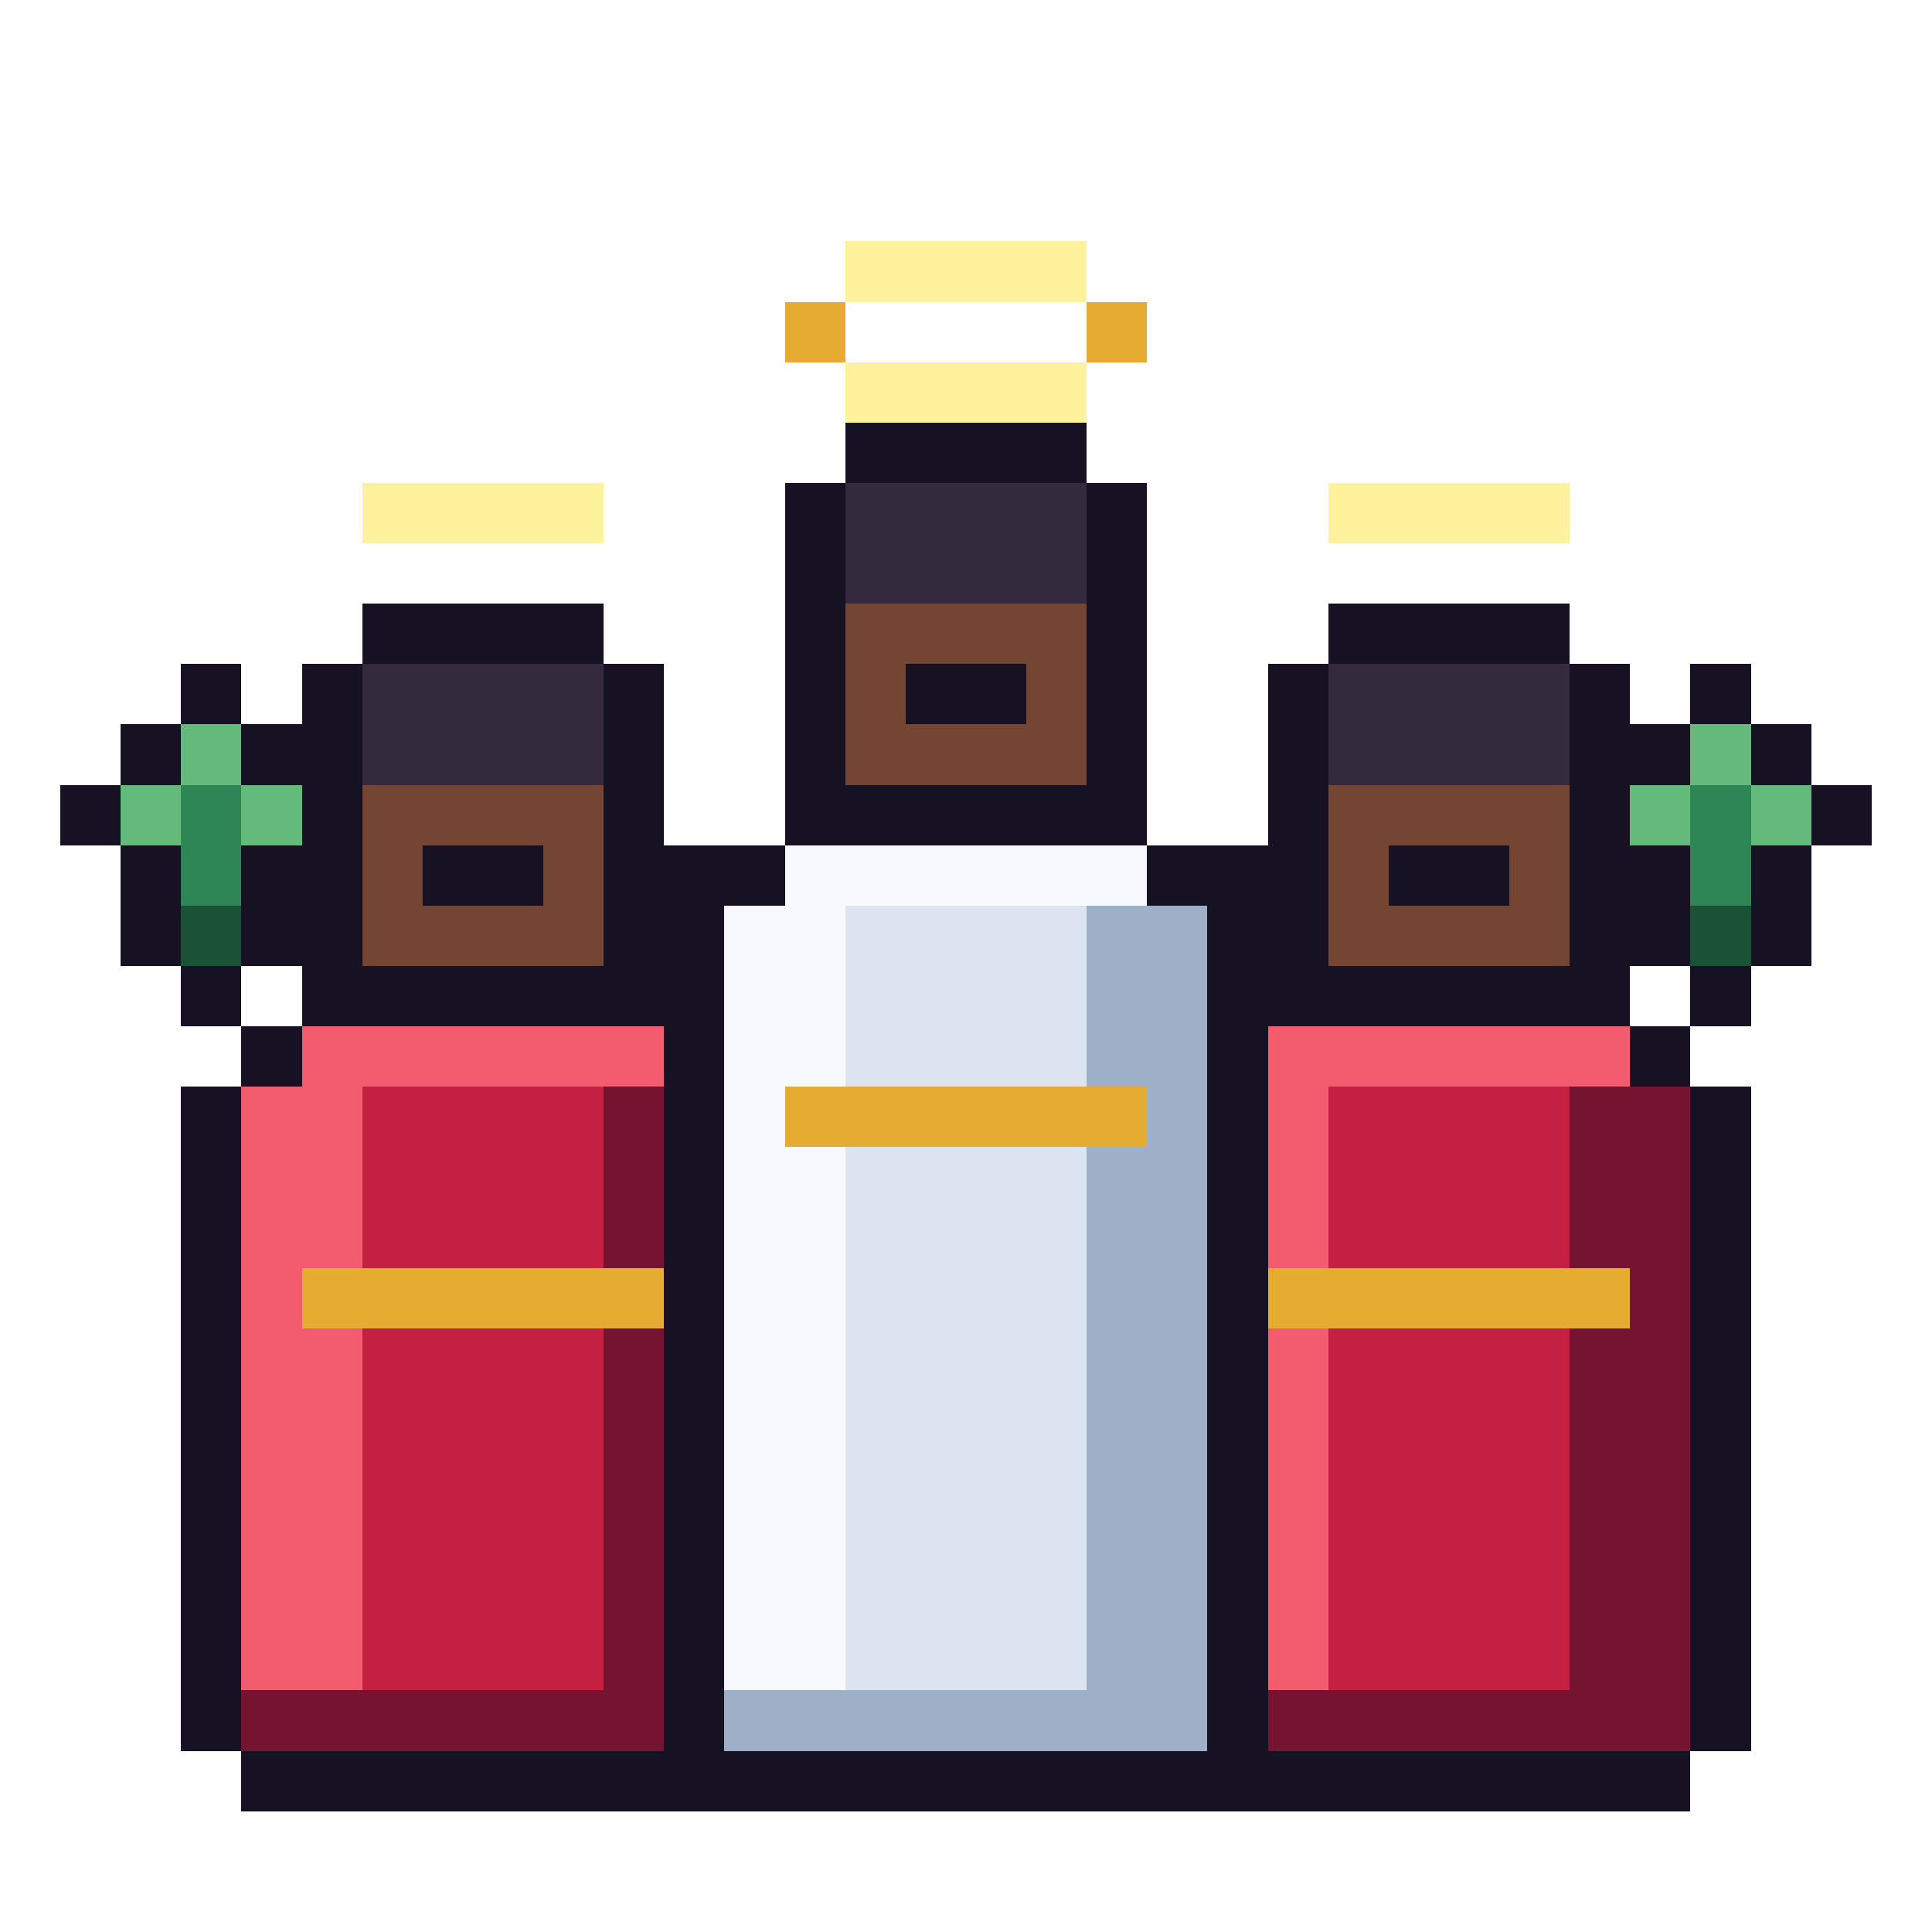
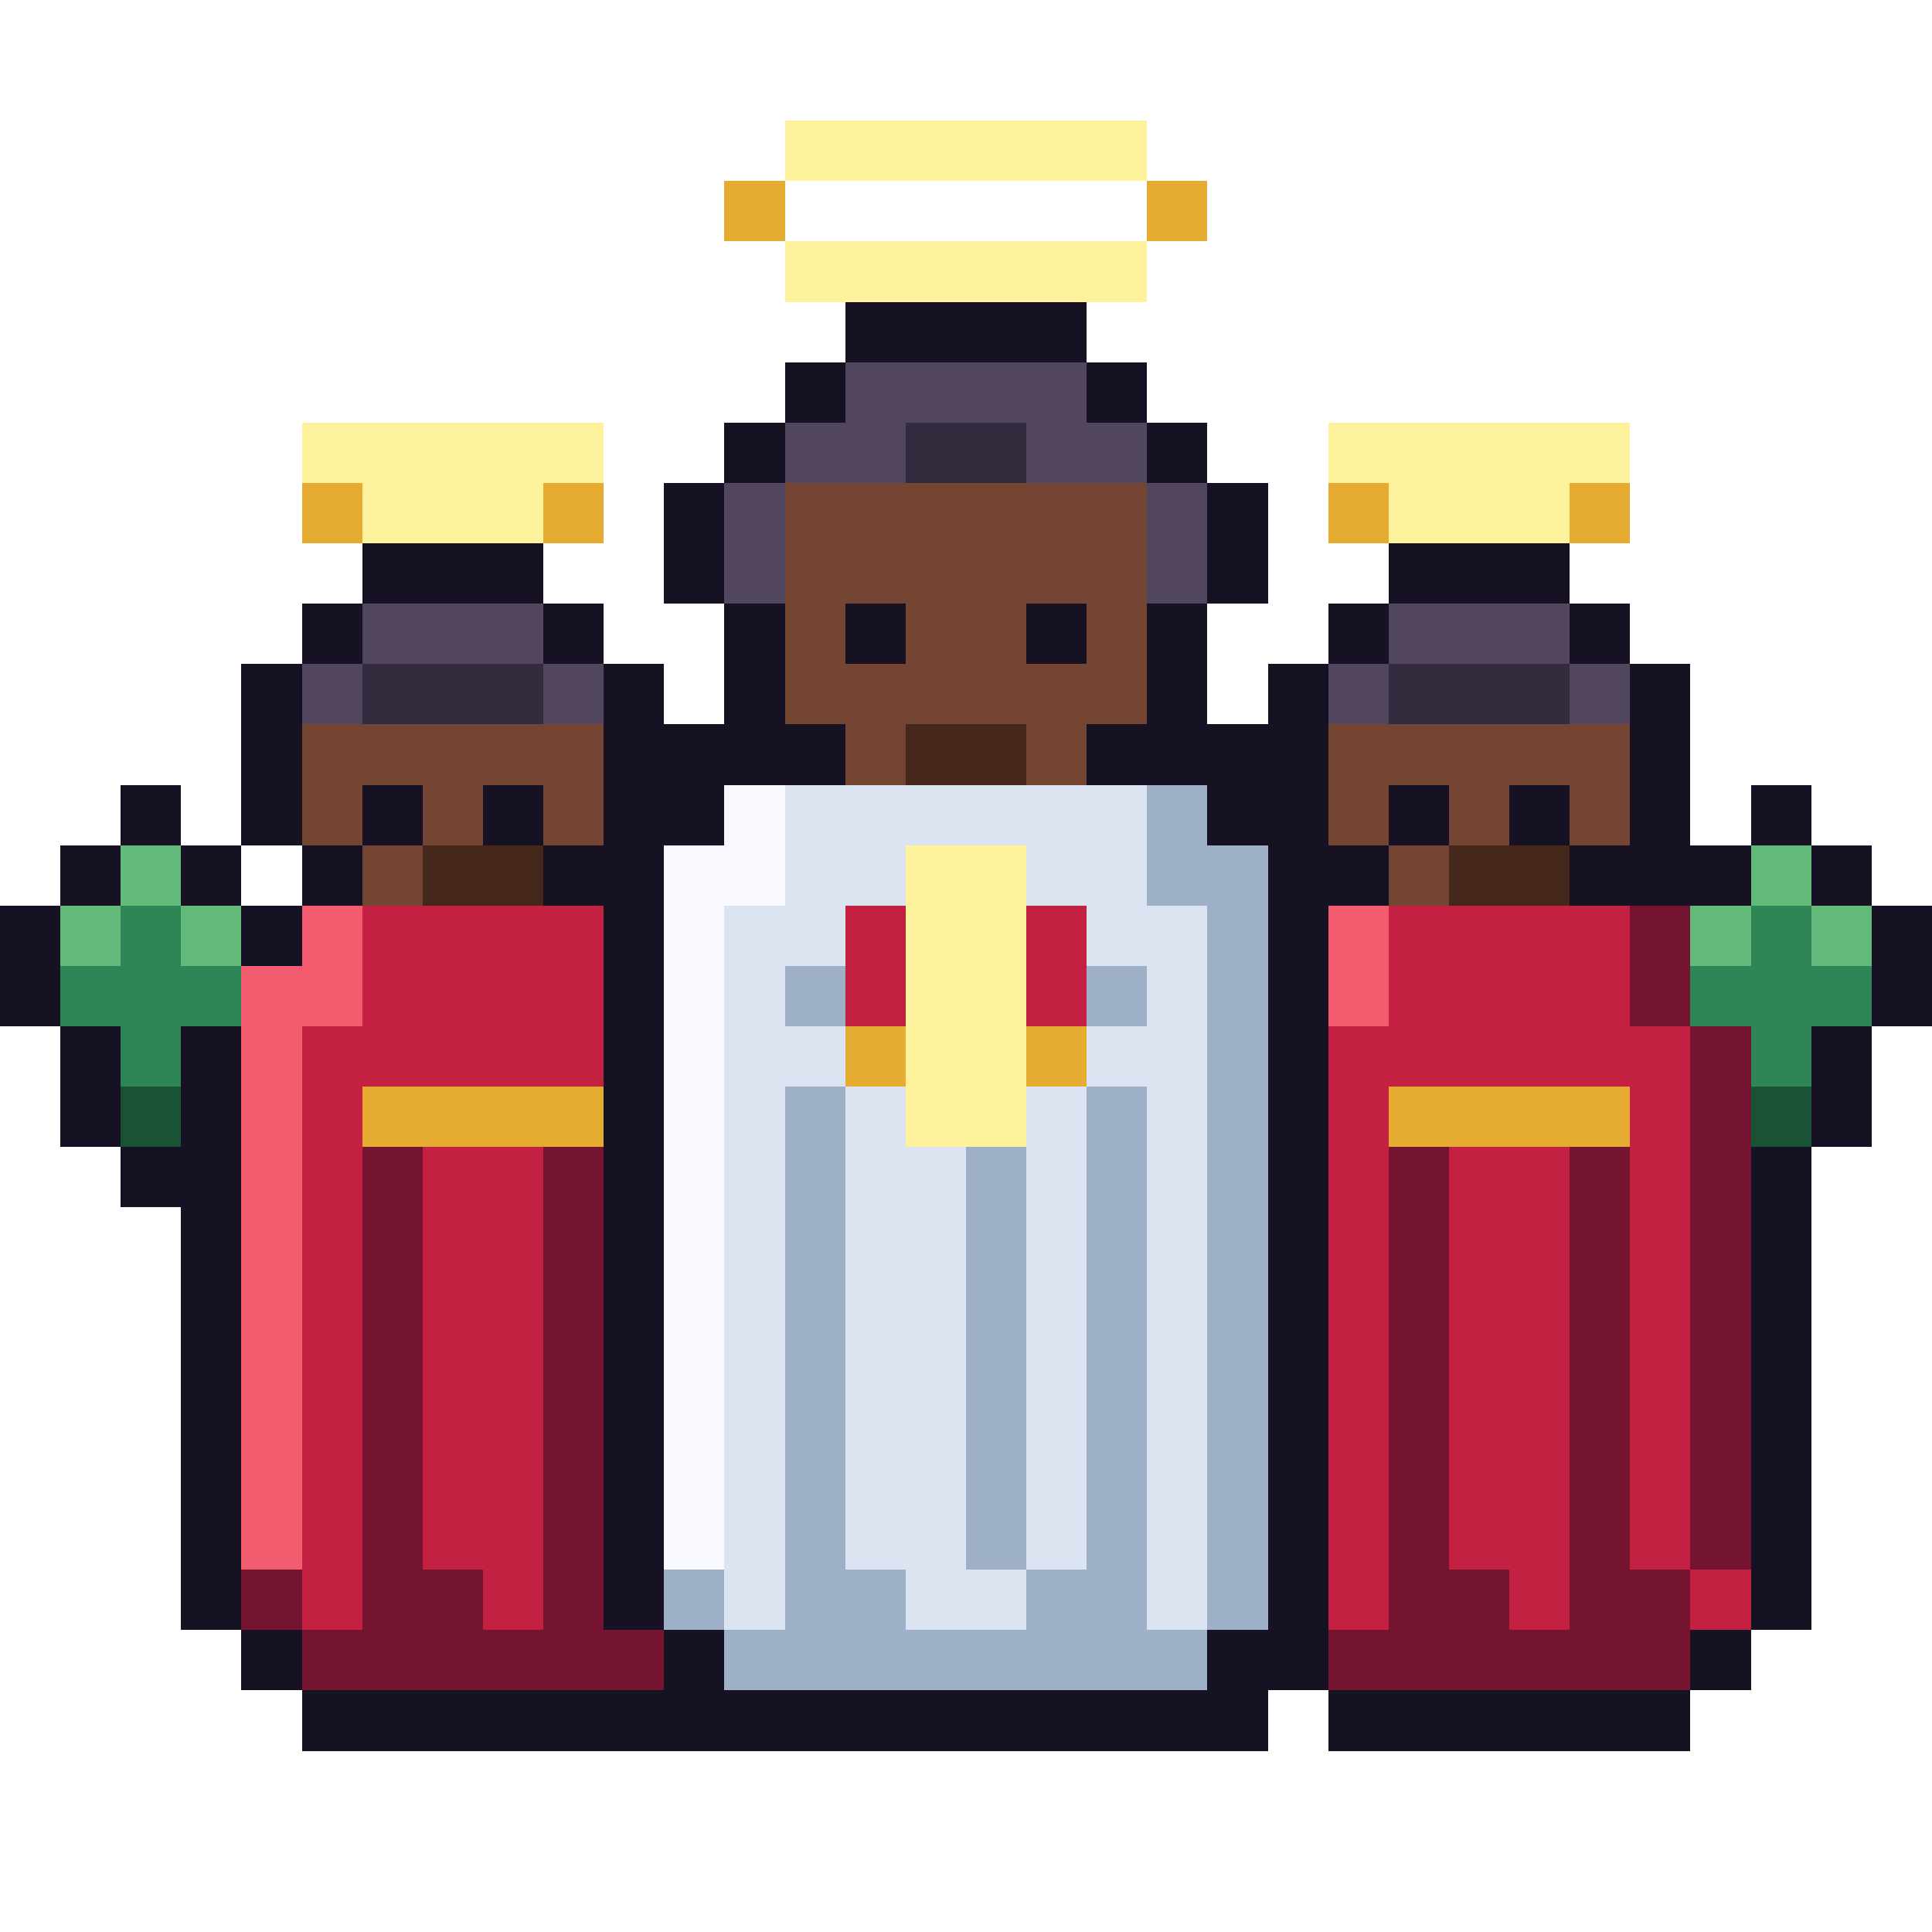
<svg xmlns="http://www.w3.org/2000/svg" viewBox="0 0 32 32" width="256" height="256" shape-rendering="crispEdges">
-   <rect x="14" y="4" width="4" height="1" fill="#fff29c" />
-   <rect x="13" y="5" width="1" height="1" fill="#e6ac32" />
-   <rect x="18" y="5" width="1" height="1" fill="#e6ac32" />
-   <rect x="14" y="6" width="4" height="1" fill="#fff29c" />
-   <rect x="14" y="7" width="4" height="1" fill="#161224" />
-   <rect x="6" y="8" width="4" height="1" fill="#fff29c" />
-   <rect x="13" y="8" width="1" height="1" fill="#161224" />
-   <rect x="14" y="8" width="4" height="1" fill="#332a3d" />
-   <rect x="18" y="8" width="1" height="1" fill="#161224" />
-   <rect x="22" y="8" width="4" height="1" fill="#fff29c" />
-   <rect x="13" y="9" width="1" height="1" fill="#161224" />
-   <rect x="14" y="9" width="4" height="1" fill="#332a3d" />
-   <rect x="18" y="9" width="1" height="1" fill="#161224" />
-   <rect x="6" y="10" width="4" height="1" fill="#161224" />
-   <rect x="13" y="10" width="1" height="1" fill="#161224" />
-   <rect x="14" y="10" width="4" height="1" fill="#734532" />
-   <rect x="18" y="10" width="1" height="1" fill="#161224" />
-   <rect x="22" y="10" width="4" height="1" fill="#161224" />
-   <rect x="3" y="11" width="1" height="1" fill="#161224" />
-   <rect x="5" y="11" width="1" height="1" fill="#161224" />
-   <rect x="6" y="11" width="4" height="1" fill="#332a3d" />
+   <rect x="13" y="2" width="6" height="1" fill="#fff29c" />
+   <rect x="12" y="3" width="1" height="1" fill="#e6ac32" />
+   <rect x="19" y="3" width="1" height="1" fill="#e6ac32" />
+   <rect x="13" y="4" width="6" height="1" fill="#fff29c" />
+   <rect x="14" y="5" width="4" height="1" fill="#161224" />
+   <rect x="13" y="6" width="1" height="1" fill="#161224" />
+   <rect x="14" y="6" width="4" height="1" fill="#52465e" />
+   <rect x="18" y="6" width="1" height="1" fill="#161224" />
+   <rect x="5" y="7" width="5" height="1" fill="#fff29c" />
+   <rect x="12" y="7" width="1" height="1" fill="#161224" />
+   <rect x="13" y="7" width="2" height="1" fill="#52465e" />
+   <rect x="15" y="7" width="2" height="1" fill="#332a3d" />
+   <rect x="17" y="7" width="2" height="1" fill="#52465e" />
+   <rect x="19" y="7" width="1" height="1" fill="#161224" />
+   <rect x="22" y="7" width="5" height="1" fill="#fff29c" />
+   <rect x="5" y="8" width="1" height="1" fill="#e6ac32" />
+   <rect x="6" y="8" width="3" height="1" fill="#fff29c" />
+   <rect x="9" y="8" width="1" height="1" fill="#e6ac32" />
+   <rect x="11" y="8" width="1" height="1" fill="#161224" />
+   <rect x="12" y="8" width="1" height="1" fill="#52465e" />
+   <rect x="13" y="8" width="6" height="1" fill="#734532" />
+   <rect x="19" y="8" width="1" height="1" fill="#52465e" />
+   <rect x="20" y="8" width="1" height="1" fill="#161224" />
+   <rect x="22" y="8" width="1" height="1" fill="#e6ac32" />
+   <rect x="23" y="8" width="3" height="1" fill="#fff29c" />
+   <rect x="26" y="8" width="1" height="1" fill="#e6ac32" />
+   <rect x="6" y="9" width="3" height="1" fill="#161224" />
+   <rect x="11" y="9" width="1" height="1" fill="#161224" />
+   <rect x="12" y="9" width="1" height="1" fill="#52465e" />
+   <rect x="13" y="9" width="6" height="1" fill="#734532" />
+   <rect x="19" y="9" width="1" height="1" fill="#52465e" />
+   <rect x="20" y="9" width="1" height="1" fill="#161224" />
+   <rect x="23" y="9" width="3" height="1" fill="#161224" />
+   <rect x="5" y="10" width="1" height="1" fill="#161224" />
+   <rect x="6" y="10" width="3" height="1" fill="#52465e" />
+   <rect x="9" y="10" width="1" height="1" fill="#161224" />
+   <rect x="12" y="10" width="1" height="1" fill="#161224" />
+   <rect x="13" y="10" width="1" height="1" fill="#734532" />
+   <rect x="14" y="10" width="1" height="1" fill="#161224" />
+   <rect x="15" y="10" width="2" height="1" fill="#734532" />
+   <rect x="17" y="10" width="1" height="1" fill="#161224" />
+   <rect x="18" y="10" width="1" height="1" fill="#734532" />
+   <rect x="19" y="10" width="1" height="1" fill="#161224" />
+   <rect x="22" y="10" width="1" height="1" fill="#161224" />
+   <rect x="23" y="10" width="3" height="1" fill="#52465e" />
+   <rect x="26" y="10" width="1" height="1" fill="#161224" />
+   <rect x="4" y="11" width="1" height="1" fill="#161224" />
+   <rect x="5" y="11" width="1" height="1" fill="#52465e" />
+   <rect x="6" y="11" width="3" height="1" fill="#332a3d" />
+   <rect x="9" y="11" width="1" height="1" fill="#52465e" />
  <rect x="10" y="11" width="1" height="1" fill="#161224" />
-   <rect x="13" y="11" width="1" height="1" fill="#161224" />
-   <rect x="14" y="11" width="1" height="1" fill="#734532" />
-   <rect x="15" y="11" width="2" height="1" fill="#161224" />
-   <rect x="17" y="11" width="1" height="1" fill="#734532" />
-   <rect x="18" y="11" width="1" height="1" fill="#161224" />
+   <rect x="12" y="11" width="1" height="1" fill="#161224" />
+   <rect x="13" y="11" width="6" height="1" fill="#734532" />
+   <rect x="19" y="11" width="1" height="1" fill="#161224" />
  <rect x="21" y="11" width="1" height="1" fill="#161224" />
-   <rect x="22" y="11" width="4" height="1" fill="#332a3d" />
-   <rect x="26" y="11" width="1" height="1" fill="#161224" />
-   <rect x="28" y="11" width="1" height="1" fill="#161224" />
-   <rect x="2" y="12" width="1" height="1" fill="#161224" />
-   <rect x="3" y="12" width="1" height="1" fill="#63ba7b" />
-   <rect x="4" y="12" width="2" height="1" fill="#161224" />
-   <rect x="6" y="12" width="4" height="1" fill="#332a3d" />
-   <rect x="10" y="12" width="1" height="1" fill="#161224" />
-   <rect x="13" y="12" width="1" height="1" fill="#161224" />
-   <rect x="14" y="12" width="4" height="1" fill="#734532" />
-   <rect x="18" y="12" width="1" height="1" fill="#161224" />
-   <rect x="21" y="12" width="1" height="1" fill="#161224" />
-   <rect x="22" y="12" width="4" height="1" fill="#332a3d" />
-   <rect x="26" y="12" width="2" height="1" fill="#161224" />
-   <rect x="28" y="12" width="1" height="1" fill="#63ba7b" />
-   <rect x="29" y="12" width="1" height="1" fill="#161224" />
-   <rect x="1" y="13" width="1" height="1" fill="#161224" />
-   <rect x="2" y="13" width="1" height="1" fill="#63ba7b" />
-   <rect x="3" y="13" width="1" height="1" fill="#2e8555" />
-   <rect x="4" y="13" width="1" height="1" fill="#63ba7b" />
-   <rect x="5" y="13" width="1" height="1" fill="#161224" />
-   <rect x="6" y="13" width="4" height="1" fill="#734532" />
-   <rect x="10" y="13" width="1" height="1" fill="#161224" />
-   <rect x="13" y="13" width="6" height="1" fill="#161224" />
-   <rect x="21" y="13" width="1" height="1" fill="#161224" />
-   <rect x="22" y="13" width="4" height="1" fill="#734532" />
-   <rect x="26" y="13" width="1" height="1" fill="#161224" />
-   <rect x="27" y="13" width="1" height="1" fill="#63ba7b" />
-   <rect x="28" y="13" width="1" height="1" fill="#2e8555" />
-   <rect x="29" y="13" width="1" height="1" fill="#63ba7b" />
-   <rect x="30" y="13" width="1" height="1" fill="#161224" />
-   <rect x="2" y="14" width="1" height="1" fill="#161224" />
-   <rect x="3" y="14" width="1" height="1" fill="#2e8555" />
-   <rect x="4" y="14" width="2" height="1" fill="#161224" />
+   <rect x="22" y="11" width="1" height="1" fill="#52465e" />
+   <rect x="23" y="11" width="3" height="1" fill="#332a3d" />
+   <rect x="26" y="11" width="1" height="1" fill="#52465e" />
+   <rect x="27" y="11" width="1" height="1" fill="#161224" />
+   <rect x="4" y="12" width="1" height="1" fill="#161224" />
+   <rect x="5" y="12" width="5" height="1" fill="#734532" />
+   <rect x="10" y="12" width="4" height="1" fill="#161224" />
+   <rect x="14" y="12" width="1" height="1" fill="#734532" />
+   <rect x="15" y="12" width="2" height="1" fill="#45271c" />
+   <rect x="17" y="12" width="1" height="1" fill="#734532" />
+   <rect x="18" y="12" width="4" height="1" fill="#161224" />
+   <rect x="22" y="12" width="5" height="1" fill="#734532" />
+   <rect x="27" y="12" width="1" height="1" fill="#161224" />
+   <rect x="2" y="13" width="1" height="1" fill="#161224" />
+   <rect x="4" y="13" width="1" height="1" fill="#161224" />
+   <rect x="5" y="13" width="1" height="1" fill="#734532" />
+   <rect x="6" y="13" width="1" height="1" fill="#161224" />
+   <rect x="7" y="13" width="1" height="1" fill="#734532" />
+   <rect x="8" y="13" width="1" height="1" fill="#161224" />
+   <rect x="9" y="13" width="1" height="1" fill="#734532" />
+   <rect x="10" y="13" width="2" height="1" fill="#161224" />
+   <rect x="12" y="13" width="1" height="1" fill="#f7f9fe" />
+   <rect x="13" y="13" width="6" height="1" fill="#dce4f2" />
+   <rect x="19" y="13" width="1" height="1" fill="#9eb0c7" />
+   <rect x="20" y="13" width="2" height="1" fill="#161224" />
+   <rect x="22" y="13" width="1" height="1" fill="#734532" />
+   <rect x="23" y="13" width="1" height="1" fill="#161224" />
+   <rect x="24" y="13" width="1" height="1" fill="#734532" />
+   <rect x="25" y="13" width="1" height="1" fill="#161224" />
+   <rect x="26" y="13" width="1" height="1" fill="#734532" />
+   <rect x="27" y="13" width="1" height="1" fill="#161224" />
+   <rect x="29" y="13" width="1" height="1" fill="#161224" />
+   <rect x="1" y="14" width="1" height="1" fill="#161224" />
+   <rect x="2" y="14" width="1" height="1" fill="#63ba7b" />
+   <rect x="3" y="14" width="1" height="1" fill="#161224" />
+   <rect x="5" y="14" width="1" height="1" fill="#161224" />
  <rect x="6" y="14" width="1" height="1" fill="#734532" />
-   <rect x="7" y="14" width="2" height="1" fill="#161224" />
-   <rect x="9" y="14" width="1" height="1" fill="#734532" />
-   <rect x="10" y="14" width="3" height="1" fill="#161224" />
-   <rect x="13" y="14" width="6" height="1" fill="#f7f9fe" />
-   <rect x="19" y="14" width="3" height="1" fill="#161224" />
-   <rect x="22" y="14" width="1" height="1" fill="#734532" />
-   <rect x="23" y="14" width="2" height="1" fill="#161224" />
-   <rect x="25" y="14" width="1" height="1" fill="#734532" />
-   <rect x="26" y="14" width="2" height="1" fill="#161224" />
-   <rect x="28" y="14" width="1" height="1" fill="#2e8555" />
-   <rect x="29" y="14" width="1" height="1" fill="#161224" />
-   <rect x="2" y="15" width="1" height="1" fill="#161224" />
-   <rect x="3" y="15" width="1" height="1" fill="#1a5236" />
-   <rect x="4" y="15" width="2" height="1" fill="#161224" />
-   <rect x="6" y="15" width="4" height="1" fill="#734532" />
-   <rect x="10" y="15" width="2" height="1" fill="#161224" />
-   <rect x="12" y="15" width="2" height="1" fill="#f7f9fe" />
-   <rect x="14" y="15" width="4" height="1" fill="#dce4f2" />
-   <rect x="18" y="15" width="2" height="1" fill="#9eb0c7" />
-   <rect x="20" y="15" width="2" height="1" fill="#161224" />
-   <rect x="22" y="15" width="4" height="1" fill="#734532" />
-   <rect x="26" y="15" width="2" height="1" fill="#161224" />
-   <rect x="28" y="15" width="1" height="1" fill="#1a5236" />
-   <rect x="29" y="15" width="1" height="1" fill="#161224" />
-   <rect x="3" y="16" width="1" height="1" fill="#161224" />
-   <rect x="5" y="16" width="7" height="1" fill="#161224" />
-   <rect x="12" y="16" width="2" height="1" fill="#f7f9fe" />
-   <rect x="14" y="16" width="4" height="1" fill="#dce4f2" />
-   <rect x="18" y="16" width="2" height="1" fill="#9eb0c7" />
-   <rect x="20" y="16" width="7" height="1" fill="#161224" />
-   <rect x="28" y="16" width="1" height="1" fill="#161224" />
-   <rect x="4" y="17" width="1" height="1" fill="#161224" />
-   <rect x="5" y="17" width="6" height="1" fill="#f25c6e" />
-   <rect x="11" y="17" width="1" height="1" fill="#161224" />
-   <rect x="12" y="17" width="2" height="1" fill="#f7f9fe" />
-   <rect x="14" y="17" width="4" height="1" fill="#dce4f2" />
-   <rect x="18" y="17" width="2" height="1" fill="#9eb0c7" />
-   <rect x="20" y="17" width="1" height="1" fill="#161224" />
-   <rect x="21" y="17" width="6" height="1" fill="#f25c6e" />
-   <rect x="27" y="17" width="1" height="1" fill="#161224" />
+   <rect x="7" y="14" width="2" height="1" fill="#45271c" />
+   <rect x="9" y="14" width="2" height="1" fill="#161224" />
+   <rect x="11" y="14" width="2" height="1" fill="#f7f9fe" />
+   <rect x="13" y="14" width="2" height="1" fill="#dce4f2" />
+   <rect x="15" y="14" width="2" height="1" fill="#fff29c" />
+   <rect x="17" y="14" width="2" height="1" fill="#dce4f2" />
+   <rect x="19" y="14" width="2" height="1" fill="#9eb0c7" />
+   <rect x="21" y="14" width="2" height="1" fill="#161224" />
+   <rect x="23" y="14" width="1" height="1" fill="#734532" />
+   <rect x="24" y="14" width="2" height="1" fill="#45271c" />
+   <rect x="26" y="14" width="3" height="1" fill="#161224" />
+   <rect x="29" y="14" width="1" height="1" fill="#63ba7b" />
+   <rect x="30" y="14" width="1" height="1" fill="#161224" />
+   <rect x="0" y="15" width="1" height="1" fill="#161224" />
+   <rect x="1" y="15" width="1" height="1" fill="#63ba7b" />
+   <rect x="2" y="15" width="1" height="1" fill="#2e8555" />
+   <rect x="3" y="15" width="1" height="1" fill="#63ba7b" />
+   <rect x="4" y="15" width="1" height="1" fill="#161224" />
+   <rect x="5" y="15" width="1" height="1" fill="#f25c6e" />
+   <rect x="6" y="15" width="4" height="1" fill="#c42142" />
+   <rect x="10" y="15" width="1" height="1" fill="#161224" />
+   <rect x="11" y="15" width="1" height="1" fill="#f7f9fe" />
+   <rect x="12" y="15" width="2" height="1" fill="#dce4f2" />
+   <rect x="14" y="15" width="1" height="1" fill="#c42142" />
+   <rect x="15" y="15" width="2" height="1" fill="#fff29c" />
+   <rect x="17" y="15" width="1" height="1" fill="#c42142" />
+   <rect x="18" y="15" width="2" height="1" fill="#dce4f2" />
+   <rect x="20" y="15" width="1" height="1" fill="#9eb0c7" />
+   <rect x="21" y="15" width="1" height="1" fill="#161224" />
+   <rect x="22" y="15" width="1" height="1" fill="#f25c6e" />
+   <rect x="23" y="15" width="4" height="1" fill="#c42142" />
+   <rect x="27" y="15" width="1" height="1" fill="#751430" />
+   <rect x="28" y="15" width="1" height="1" fill="#63ba7b" />
+   <rect x="29" y="15" width="1" height="1" fill="#2e8555" />
+   <rect x="30" y="15" width="1" height="1" fill="#63ba7b" />
+   <rect x="31" y="15" width="1" height="1" fill="#161224" />
+   <rect x="0" y="16" width="1" height="1" fill="#161224" />
+   <rect x="1" y="16" width="3" height="1" fill="#2e8555" />
+   <rect x="4" y="16" width="2" height="1" fill="#f25c6e" />
+   <rect x="6" y="16" width="4" height="1" fill="#c42142" />
+   <rect x="10" y="16" width="1" height="1" fill="#161224" />
+   <rect x="11" y="16" width="1" height="1" fill="#f7f9fe" />
+   <rect x="12" y="16" width="1" height="1" fill="#dce4f2" />
+   <rect x="13" y="16" width="1" height="1" fill="#9eb0c7" />
+   <rect x="14" y="16" width="1" height="1" fill="#c42142" />
+   <rect x="15" y="16" width="2" height="1" fill="#fff29c" />
+   <rect x="17" y="16" width="1" height="1" fill="#c42142" />
+   <rect x="18" y="16" width="1" height="1" fill="#9eb0c7" />
+   <rect x="19" y="16" width="1" height="1" fill="#dce4f2" />
+   <rect x="20" y="16" width="1" height="1" fill="#9eb0c7" />
+   <rect x="21" y="16" width="1" height="1" fill="#161224" />
+   <rect x="22" y="16" width="1" height="1" fill="#f25c6e" />
+   <rect x="23" y="16" width="4" height="1" fill="#c42142" />
+   <rect x="27" y="16" width="1" height="1" fill="#751430" />
+   <rect x="28" y="16" width="3" height="1" fill="#2e8555" />
+   <rect x="31" y="16" width="1" height="1" fill="#161224" />
+   <rect x="1" y="17" width="1" height="1" fill="#161224" />
+   <rect x="2" y="17" width="1" height="1" fill="#2e8555" />
+   <rect x="3" y="17" width="1" height="1" fill="#161224" />
+   <rect x="4" y="17" width="1" height="1" fill="#f25c6e" />
+   <rect x="5" y="17" width="5" height="1" fill="#c42142" />
+   <rect x="10" y="17" width="1" height="1" fill="#161224" />
+   <rect x="11" y="17" width="1" height="1" fill="#f7f9fe" />
+   <rect x="12" y="17" width="2" height="1" fill="#dce4f2" />
+   <rect x="14" y="17" width="1" height="1" fill="#e6ac32" />
+   <rect x="15" y="17" width="2" height="1" fill="#fff29c" />
+   <rect x="17" y="17" width="1" height="1" fill="#e6ac32" />
+   <rect x="18" y="17" width="2" height="1" fill="#dce4f2" />
+   <rect x="20" y="17" width="1" height="1" fill="#9eb0c7" />
+   <rect x="21" y="17" width="1" height="1" fill="#161224" />
+   <rect x="22" y="17" width="6" height="1" fill="#c42142" />
+   <rect x="28" y="17" width="1" height="1" fill="#751430" />
+   <rect x="29" y="17" width="1" height="1" fill="#2e8555" />
+   <rect x="30" y="17" width="1" height="1" fill="#161224" />
+   <rect x="1" y="18" width="1" height="1" fill="#161224" />
+   <rect x="2" y="18" width="1" height="1" fill="#1a5236" />
  <rect x="3" y="18" width="1" height="1" fill="#161224" />
-   <rect x="4" y="18" width="2" height="1" fill="#f25c6e" />
-   <rect x="6" y="18" width="4" height="1" fill="#c42142" />
-   <rect x="10" y="18" width="1" height="1" fill="#751430" />
-   <rect x="11" y="18" width="1" height="1" fill="#161224" />
-   <rect x="12" y="18" width="1" height="1" fill="#f7f9fe" />
-   <rect x="13" y="18" width="6" height="1" fill="#e6ac32" />
-   <rect x="19" y="18" width="1" height="1" fill="#9eb0c7" />
-   <rect x="20" y="18" width="1" height="1" fill="#161224" />
-   <rect x="21" y="18" width="1" height="1" fill="#f25c6e" />
-   <rect x="22" y="18" width="4" height="1" fill="#c42142" />
-   <rect x="26" y="18" width="2" height="1" fill="#751430" />
-   <rect x="28" y="18" width="1" height="1" fill="#161224" />
-   <rect x="3" y="19" width="1" height="1" fill="#161224" />
-   <rect x="4" y="19" width="2" height="1" fill="#f25c6e" />
-   <rect x="6" y="19" width="4" height="1" fill="#c42142" />
-   <rect x="10" y="19" width="1" height="1" fill="#751430" />
-   <rect x="11" y="19" width="1" height="1" fill="#161224" />
-   <rect x="12" y="19" width="2" height="1" fill="#f7f9fe" />
-   <rect x="14" y="19" width="4" height="1" fill="#dce4f2" />
-   <rect x="18" y="19" width="2" height="1" fill="#9eb0c7" />
-   <rect x="20" y="19" width="1" height="1" fill="#161224" />
-   <rect x="21" y="19" width="1" height="1" fill="#f25c6e" />
-   <rect x="22" y="19" width="4" height="1" fill="#c42142" />
-   <rect x="26" y="19" width="2" height="1" fill="#751430" />
-   <rect x="28" y="19" width="1" height="1" fill="#161224" />
+   <rect x="4" y="18" width="1" height="1" fill="#f25c6e" />
+   <rect x="5" y="18" width="1" height="1" fill="#c42142" />
+   <rect x="6" y="18" width="4" height="1" fill="#e6ac32" />
+   <rect x="10" y="18" width="1" height="1" fill="#161224" />
+   <rect x="11" y="18" width="1" height="1" fill="#f7f9fe" />
+   <rect x="12" y="18" width="1" height="1" fill="#dce4f2" />
+   <rect x="13" y="18" width="1" height="1" fill="#9eb0c7" />
+   <rect x="14" y="18" width="1" height="1" fill="#dce4f2" />
+   <rect x="15" y="18" width="2" height="1" fill="#fff29c" />
+   <rect x="17" y="18" width="1" height="1" fill="#dce4f2" />
+   <rect x="18" y="18" width="1" height="1" fill="#9eb0c7" />
+   <rect x="19" y="18" width="1" height="1" fill="#dce4f2" />
+   <rect x="20" y="18" width="1" height="1" fill="#9eb0c7" />
+   <rect x="21" y="18" width="1" height="1" fill="#161224" />
+   <rect x="22" y="18" width="1" height="1" fill="#c42142" />
+   <rect x="23" y="18" width="4" height="1" fill="#e6ac32" />
+   <rect x="27" y="18" width="1" height="1" fill="#c42142" />
+   <rect x="28" y="18" width="1" height="1" fill="#751430" />
+   <rect x="29" y="18" width="1" height="1" fill="#1a5236" />
+   <rect x="30" y="18" width="1" height="1" fill="#161224" />
+   <rect x="2" y="19" width="2" height="1" fill="#161224" />
+   <rect x="4" y="19" width="1" height="1" fill="#f25c6e" />
+   <rect x="5" y="19" width="1" height="1" fill="#c42142" />
+   <rect x="6" y="19" width="1" height="1" fill="#751430" />
+   <rect x="7" y="19" width="2" height="1" fill="#c42142" />
+   <rect x="9" y="19" width="1" height="1" fill="#751430" />
+   <rect x="10" y="19" width="1" height="1" fill="#161224" />
+   <rect x="11" y="19" width="1" height="1" fill="#f7f9fe" />
+   <rect x="12" y="19" width="1" height="1" fill="#dce4f2" />
+   <rect x="13" y="19" width="1" height="1" fill="#9eb0c7" />
+   <rect x="14" y="19" width="2" height="1" fill="#dce4f2" />
+   <rect x="16" y="19" width="1" height="1" fill="#9eb0c7" />
+   <rect x="17" y="19" width="1" height="1" fill="#dce4f2" />
+   <rect x="18" y="19" width="1" height="1" fill="#9eb0c7" />
+   <rect x="19" y="19" width="1" height="1" fill="#dce4f2" />
+   <rect x="20" y="19" width="1" height="1" fill="#9eb0c7" />
+   <rect x="21" y="19" width="1" height="1" fill="#161224" />
+   <rect x="22" y="19" width="1" height="1" fill="#c42142" />
+   <rect x="23" y="19" width="1" height="1" fill="#751430" />
+   <rect x="24" y="19" width="2" height="1" fill="#c42142" />
+   <rect x="26" y="19" width="1" height="1" fill="#751430" />
+   <rect x="27" y="19" width="1" height="1" fill="#c42142" />
+   <rect x="28" y="19" width="1" height="1" fill="#751430" />
+   <rect x="29" y="19" width="1" height="1" fill="#161224" />
  <rect x="3" y="20" width="1" height="1" fill="#161224" />
-   <rect x="4" y="20" width="2" height="1" fill="#f25c6e" />
-   <rect x="6" y="20" width="4" height="1" fill="#c42142" />
-   <rect x="10" y="20" width="1" height="1" fill="#751430" />
-   <rect x="11" y="20" width="1" height="1" fill="#161224" />
-   <rect x="12" y="20" width="2" height="1" fill="#f7f9fe" />
-   <rect x="14" y="20" width="4" height="1" fill="#dce4f2" />
-   <rect x="18" y="20" width="2" height="1" fill="#9eb0c7" />
-   <rect x="20" y="20" width="1" height="1" fill="#161224" />
-   <rect x="21" y="20" width="1" height="1" fill="#f25c6e" />
-   <rect x="22" y="20" width="4" height="1" fill="#c42142" />
-   <rect x="26" y="20" width="2" height="1" fill="#751430" />
-   <rect x="28" y="20" width="1" height="1" fill="#161224" />
+   <rect x="4" y="20" width="1" height="1" fill="#f25c6e" />
+   <rect x="5" y="20" width="1" height="1" fill="#c42142" />
+   <rect x="6" y="20" width="1" height="1" fill="#751430" />
+   <rect x="7" y="20" width="2" height="1" fill="#c42142" />
+   <rect x="9" y="20" width="1" height="1" fill="#751430" />
+   <rect x="10" y="20" width="1" height="1" fill="#161224" />
+   <rect x="11" y="20" width="1" height="1" fill="#f7f9fe" />
+   <rect x="12" y="20" width="1" height="1" fill="#dce4f2" />
+   <rect x="13" y="20" width="1" height="1" fill="#9eb0c7" />
+   <rect x="14" y="20" width="2" height="1" fill="#dce4f2" />
+   <rect x="16" y="20" width="1" height="1" fill="#9eb0c7" />
+   <rect x="17" y="20" width="1" height="1" fill="#dce4f2" />
+   <rect x="18" y="20" width="1" height="1" fill="#9eb0c7" />
+   <rect x="19" y="20" width="1" height="1" fill="#dce4f2" />
+   <rect x="20" y="20" width="1" height="1" fill="#9eb0c7" />
+   <rect x="21" y="20" width="1" height="1" fill="#161224" />
+   <rect x="22" y="20" width="1" height="1" fill="#c42142" />
+   <rect x="23" y="20" width="1" height="1" fill="#751430" />
+   <rect x="24" y="20" width="2" height="1" fill="#c42142" />
+   <rect x="26" y="20" width="1" height="1" fill="#751430" />
+   <rect x="27" y="20" width="1" height="1" fill="#c42142" />
+   <rect x="28" y="20" width="1" height="1" fill="#751430" />
+   <rect x="29" y="20" width="1" height="1" fill="#161224" />
  <rect x="3" y="21" width="1" height="1" fill="#161224" />
  <rect x="4" y="21" width="1" height="1" fill="#f25c6e" />
-   <rect x="5" y="21" width="6" height="1" fill="#e6ac32" />
-   <rect x="11" y="21" width="1" height="1" fill="#161224" />
-   <rect x="12" y="21" width="2" height="1" fill="#f7f9fe" />
-   <rect x="14" y="21" width="4" height="1" fill="#dce4f2" />
-   <rect x="18" y="21" width="2" height="1" fill="#9eb0c7" />
-   <rect x="20" y="21" width="1" height="1" fill="#161224" />
-   <rect x="21" y="21" width="6" height="1" fill="#e6ac32" />
-   <rect x="27" y="21" width="1" height="1" fill="#751430" />
-   <rect x="28" y="21" width="1" height="1" fill="#161224" />
+   <rect x="5" y="21" width="1" height="1" fill="#c42142" />
+   <rect x="6" y="21" width="1" height="1" fill="#751430" />
+   <rect x="7" y="21" width="2" height="1" fill="#c42142" />
+   <rect x="9" y="21" width="1" height="1" fill="#751430" />
+   <rect x="10" y="21" width="1" height="1" fill="#161224" />
+   <rect x="11" y="21" width="1" height="1" fill="#f7f9fe" />
+   <rect x="12" y="21" width="1" height="1" fill="#dce4f2" />
+   <rect x="13" y="21" width="1" height="1" fill="#9eb0c7" />
+   <rect x="14" y="21" width="2" height="1" fill="#dce4f2" />
+   <rect x="16" y="21" width="1" height="1" fill="#9eb0c7" />
+   <rect x="17" y="21" width="1" height="1" fill="#dce4f2" />
+   <rect x="18" y="21" width="1" height="1" fill="#9eb0c7" />
+   <rect x="19" y="21" width="1" height="1" fill="#dce4f2" />
+   <rect x="20" y="21" width="1" height="1" fill="#9eb0c7" />
+   <rect x="21" y="21" width="1" height="1" fill="#161224" />
+   <rect x="22" y="21" width="1" height="1" fill="#c42142" />
+   <rect x="23" y="21" width="1" height="1" fill="#751430" />
+   <rect x="24" y="21" width="2" height="1" fill="#c42142" />
+   <rect x="26" y="21" width="1" height="1" fill="#751430" />
+   <rect x="27" y="21" width="1" height="1" fill="#c42142" />
+   <rect x="28" y="21" width="1" height="1" fill="#751430" />
+   <rect x="29" y="21" width="1" height="1" fill="#161224" />
  <rect x="3" y="22" width="1" height="1" fill="#161224" />
-   <rect x="4" y="22" width="2" height="1" fill="#f25c6e" />
-   <rect x="6" y="22" width="4" height="1" fill="#c42142" />
-   <rect x="10" y="22" width="1" height="1" fill="#751430" />
-   <rect x="11" y="22" width="1" height="1" fill="#161224" />
-   <rect x="12" y="22" width="2" height="1" fill="#f7f9fe" />
-   <rect x="14" y="22" width="4" height="1" fill="#dce4f2" />
-   <rect x="18" y="22" width="2" height="1" fill="#9eb0c7" />
-   <rect x="20" y="22" width="1" height="1" fill="#161224" />
-   <rect x="21" y="22" width="1" height="1" fill="#f25c6e" />
-   <rect x="22" y="22" width="4" height="1" fill="#c42142" />
-   <rect x="26" y="22" width="2" height="1" fill="#751430" />
-   <rect x="28" y="22" width="1" height="1" fill="#161224" />
+   <rect x="4" y="22" width="1" height="1" fill="#f25c6e" />
+   <rect x="5" y="22" width="1" height="1" fill="#c42142" />
+   <rect x="6" y="22" width="1" height="1" fill="#751430" />
+   <rect x="7" y="22" width="2" height="1" fill="#c42142" />
+   <rect x="9" y="22" width="1" height="1" fill="#751430" />
+   <rect x="10" y="22" width="1" height="1" fill="#161224" />
+   <rect x="11" y="22" width="1" height="1" fill="#f7f9fe" />
+   <rect x="12" y="22" width="1" height="1" fill="#dce4f2" />
+   <rect x="13" y="22" width="1" height="1" fill="#9eb0c7" />
+   <rect x="14" y="22" width="2" height="1" fill="#dce4f2" />
+   <rect x="16" y="22" width="1" height="1" fill="#9eb0c7" />
+   <rect x="17" y="22" width="1" height="1" fill="#dce4f2" />
+   <rect x="18" y="22" width="1" height="1" fill="#9eb0c7" />
+   <rect x="19" y="22" width="1" height="1" fill="#dce4f2" />
+   <rect x="20" y="22" width="1" height="1" fill="#9eb0c7" />
+   <rect x="21" y="22" width="1" height="1" fill="#161224" />
+   <rect x="22" y="22" width="1" height="1" fill="#c42142" />
+   <rect x="23" y="22" width="1" height="1" fill="#751430" />
+   <rect x="24" y="22" width="2" height="1" fill="#c42142" />
+   <rect x="26" y="22" width="1" height="1" fill="#751430" />
+   <rect x="27" y="22" width="1" height="1" fill="#c42142" />
+   <rect x="28" y="22" width="1" height="1" fill="#751430" />
+   <rect x="29" y="22" width="1" height="1" fill="#161224" />
  <rect x="3" y="23" width="1" height="1" fill="#161224" />
-   <rect x="4" y="23" width="2" height="1" fill="#f25c6e" />
-   <rect x="6" y="23" width="4" height="1" fill="#c42142" />
-   <rect x="10" y="23" width="1" height="1" fill="#751430" />
-   <rect x="11" y="23" width="1" height="1" fill="#161224" />
-   <rect x="12" y="23" width="2" height="1" fill="#f7f9fe" />
-   <rect x="14" y="23" width="4" height="1" fill="#dce4f2" />
-   <rect x="18" y="23" width="2" height="1" fill="#9eb0c7" />
-   <rect x="20" y="23" width="1" height="1" fill="#161224" />
-   <rect x="21" y="23" width="1" height="1" fill="#f25c6e" />
-   <rect x="22" y="23" width="4" height="1" fill="#c42142" />
-   <rect x="26" y="23" width="2" height="1" fill="#751430" />
-   <rect x="28" y="23" width="1" height="1" fill="#161224" />
+   <rect x="4" y="23" width="1" height="1" fill="#f25c6e" />
+   <rect x="5" y="23" width="1" height="1" fill="#c42142" />
+   <rect x="6" y="23" width="1" height="1" fill="#751430" />
+   <rect x="7" y="23" width="2" height="1" fill="#c42142" />
+   <rect x="9" y="23" width="1" height="1" fill="#751430" />
+   <rect x="10" y="23" width="1" height="1" fill="#161224" />
+   <rect x="11" y="23" width="1" height="1" fill="#f7f9fe" />
+   <rect x="12" y="23" width="1" height="1" fill="#dce4f2" />
+   <rect x="13" y="23" width="1" height="1" fill="#9eb0c7" />
+   <rect x="14" y="23" width="2" height="1" fill="#dce4f2" />
+   <rect x="16" y="23" width="1" height="1" fill="#9eb0c7" />
+   <rect x="17" y="23" width="1" height="1" fill="#dce4f2" />
+   <rect x="18" y="23" width="1" height="1" fill="#9eb0c7" />
+   <rect x="19" y="23" width="1" height="1" fill="#dce4f2" />
+   <rect x="20" y="23" width="1" height="1" fill="#9eb0c7" />
+   <rect x="21" y="23" width="1" height="1" fill="#161224" />
+   <rect x="22" y="23" width="1" height="1" fill="#c42142" />
+   <rect x="23" y="23" width="1" height="1" fill="#751430" />
+   <rect x="24" y="23" width="2" height="1" fill="#c42142" />
+   <rect x="26" y="23" width="1" height="1" fill="#751430" />
+   <rect x="27" y="23" width="1" height="1" fill="#c42142" />
+   <rect x="28" y="23" width="1" height="1" fill="#751430" />
+   <rect x="29" y="23" width="1" height="1" fill="#161224" />
  <rect x="3" y="24" width="1" height="1" fill="#161224" />
-   <rect x="4" y="24" width="2" height="1" fill="#f25c6e" />
-   <rect x="6" y="24" width="4" height="1" fill="#c42142" />
-   <rect x="10" y="24" width="1" height="1" fill="#751430" />
-   <rect x="11" y="24" width="1" height="1" fill="#161224" />
-   <rect x="12" y="24" width="2" height="1" fill="#f7f9fe" />
-   <rect x="14" y="24" width="4" height="1" fill="#dce4f2" />
-   <rect x="18" y="24" width="2" height="1" fill="#9eb0c7" />
-   <rect x="20" y="24" width="1" height="1" fill="#161224" />
-   <rect x="21" y="24" width="1" height="1" fill="#f25c6e" />
-   <rect x="22" y="24" width="4" height="1" fill="#c42142" />
-   <rect x="26" y="24" width="2" height="1" fill="#751430" />
-   <rect x="28" y="24" width="1" height="1" fill="#161224" />
+   <rect x="4" y="24" width="1" height="1" fill="#f25c6e" />
+   <rect x="5" y="24" width="1" height="1" fill="#c42142" />
+   <rect x="6" y="24" width="1" height="1" fill="#751430" />
+   <rect x="7" y="24" width="2" height="1" fill="#c42142" />
+   <rect x="9" y="24" width="1" height="1" fill="#751430" />
+   <rect x="10" y="24" width="1" height="1" fill="#161224" />
+   <rect x="11" y="24" width="1" height="1" fill="#f7f9fe" />
+   <rect x="12" y="24" width="1" height="1" fill="#dce4f2" />
+   <rect x="13" y="24" width="1" height="1" fill="#9eb0c7" />
+   <rect x="14" y="24" width="2" height="1" fill="#dce4f2" />
+   <rect x="16" y="24" width="1" height="1" fill="#9eb0c7" />
+   <rect x="17" y="24" width="1" height="1" fill="#dce4f2" />
+   <rect x="18" y="24" width="1" height="1" fill="#9eb0c7" />
+   <rect x="19" y="24" width="1" height="1" fill="#dce4f2" />
+   <rect x="20" y="24" width="1" height="1" fill="#9eb0c7" />
+   <rect x="21" y="24" width="1" height="1" fill="#161224" />
+   <rect x="22" y="24" width="1" height="1" fill="#c42142" />
+   <rect x="23" y="24" width="1" height="1" fill="#751430" />
+   <rect x="24" y="24" width="2" height="1" fill="#c42142" />
+   <rect x="26" y="24" width="1" height="1" fill="#751430" />
+   <rect x="27" y="24" width="1" height="1" fill="#c42142" />
+   <rect x="28" y="24" width="1" height="1" fill="#751430" />
+   <rect x="29" y="24" width="1" height="1" fill="#161224" />
  <rect x="3" y="25" width="1" height="1" fill="#161224" />
-   <rect x="4" y="25" width="2" height="1" fill="#f25c6e" />
-   <rect x="6" y="25" width="4" height="1" fill="#c42142" />
-   <rect x="10" y="25" width="1" height="1" fill="#751430" />
-   <rect x="11" y="25" width="1" height="1" fill="#161224" />
-   <rect x="12" y="25" width="2" height="1" fill="#f7f9fe" />
-   <rect x="14" y="25" width="4" height="1" fill="#dce4f2" />
-   <rect x="18" y="25" width="2" height="1" fill="#9eb0c7" />
-   <rect x="20" y="25" width="1" height="1" fill="#161224" />
-   <rect x="21" y="25" width="1" height="1" fill="#f25c6e" />
-   <rect x="22" y="25" width="4" height="1" fill="#c42142" />
-   <rect x="26" y="25" width="2" height="1" fill="#751430" />
-   <rect x="28" y="25" width="1" height="1" fill="#161224" />
+   <rect x="4" y="25" width="1" height="1" fill="#f25c6e" />
+   <rect x="5" y="25" width="1" height="1" fill="#c42142" />
+   <rect x="6" y="25" width="1" height="1" fill="#751430" />
+   <rect x="7" y="25" width="2" height="1" fill="#c42142" />
+   <rect x="9" y="25" width="1" height="1" fill="#751430" />
+   <rect x="10" y="25" width="1" height="1" fill="#161224" />
+   <rect x="11" y="25" width="1" height="1" fill="#f7f9fe" />
+   <rect x="12" y="25" width="1" height="1" fill="#dce4f2" />
+   <rect x="13" y="25" width="1" height="1" fill="#9eb0c7" />
+   <rect x="14" y="25" width="2" height="1" fill="#dce4f2" />
+   <rect x="16" y="25" width="1" height="1" fill="#9eb0c7" />
+   <rect x="17" y="25" width="1" height="1" fill="#dce4f2" />
+   <rect x="18" y="25" width="1" height="1" fill="#9eb0c7" />
+   <rect x="19" y="25" width="1" height="1" fill="#dce4f2" />
+   <rect x="20" y="25" width="1" height="1" fill="#9eb0c7" />
+   <rect x="21" y="25" width="1" height="1" fill="#161224" />
+   <rect x="22" y="25" width="1" height="1" fill="#c42142" />
+   <rect x="23" y="25" width="1" height="1" fill="#751430" />
+   <rect x="24" y="25" width="2" height="1" fill="#c42142" />
+   <rect x="26" y="25" width="1" height="1" fill="#751430" />
+   <rect x="27" y="25" width="1" height="1" fill="#c42142" />
+   <rect x="28" y="25" width="1" height="1" fill="#751430" />
+   <rect x="29" y="25" width="1" height="1" fill="#161224" />
  <rect x="3" y="26" width="1" height="1" fill="#161224" />
-   <rect x="4" y="26" width="2" height="1" fill="#f25c6e" />
-   <rect x="6" y="26" width="4" height="1" fill="#c42142" />
-   <rect x="10" y="26" width="1" height="1" fill="#751430" />
-   <rect x="11" y="26" width="1" height="1" fill="#161224" />
-   <rect x="12" y="26" width="2" height="1" fill="#f7f9fe" />
-   <rect x="14" y="26" width="4" height="1" fill="#dce4f2" />
-   <rect x="18" y="26" width="2" height="1" fill="#9eb0c7" />
-   <rect x="20" y="26" width="1" height="1" fill="#161224" />
-   <rect x="21" y="26" width="1" height="1" fill="#f25c6e" />
-   <rect x="22" y="26" width="4" height="1" fill="#c42142" />
+   <rect x="4" y="26" width="1" height="1" fill="#751430" />
+   <rect x="5" y="26" width="1" height="1" fill="#c42142" />
+   <rect x="6" y="26" width="2" height="1" fill="#751430" />
+   <rect x="8" y="26" width="1" height="1" fill="#c42142" />
+   <rect x="9" y="26" width="1" height="1" fill="#751430" />
+   <rect x="10" y="26" width="1" height="1" fill="#161224" />
+   <rect x="11" y="26" width="1" height="1" fill="#9eb0c7" />
+   <rect x="12" y="26" width="1" height="1" fill="#dce4f2" />
+   <rect x="13" y="26" width="2" height="1" fill="#9eb0c7" />
+   <rect x="15" y="26" width="2" height="1" fill="#dce4f2" />
+   <rect x="17" y="26" width="2" height="1" fill="#9eb0c7" />
+   <rect x="19" y="26" width="1" height="1" fill="#dce4f2" />
+   <rect x="20" y="26" width="1" height="1" fill="#9eb0c7" />
+   <rect x="21" y="26" width="1" height="1" fill="#161224" />
+   <rect x="22" y="26" width="1" height="1" fill="#c42142" />
+   <rect x="23" y="26" width="2" height="1" fill="#751430" />
+   <rect x="25" y="26" width="1" height="1" fill="#c42142" />
  <rect x="26" y="26" width="2" height="1" fill="#751430" />
-   <rect x="28" y="26" width="1" height="1" fill="#161224" />
-   <rect x="3" y="27" width="1" height="1" fill="#161224" />
-   <rect x="4" y="27" width="2" height="1" fill="#f25c6e" />
-   <rect x="6" y="27" width="4" height="1" fill="#c42142" />
-   <rect x="10" y="27" width="1" height="1" fill="#751430" />
+   <rect x="28" y="26" width="1" height="1" fill="#c42142" />
+   <rect x="29" y="26" width="1" height="1" fill="#161224" />
+   <rect x="4" y="27" width="1" height="1" fill="#161224" />
+   <rect x="5" y="27" width="6" height="1" fill="#751430" />
  <rect x="11" y="27" width="1" height="1" fill="#161224" />
-   <rect x="12" y="27" width="2" height="1" fill="#f7f9fe" />
-   <rect x="14" y="27" width="4" height="1" fill="#dce4f2" />
-   <rect x="18" y="27" width="2" height="1" fill="#9eb0c7" />
-   <rect x="20" y="27" width="1" height="1" fill="#161224" />
-   <rect x="21" y="27" width="1" height="1" fill="#f25c6e" />
-   <rect x="22" y="27" width="4" height="1" fill="#c42142" />
-   <rect x="26" y="27" width="2" height="1" fill="#751430" />
+   <rect x="12" y="27" width="8" height="1" fill="#9eb0c7" />
+   <rect x="20" y="27" width="2" height="1" fill="#161224" />
+   <rect x="22" y="27" width="6" height="1" fill="#751430" />
  <rect x="28" y="27" width="1" height="1" fill="#161224" />
-   <rect x="3" y="28" width="1" height="1" fill="#161224" />
-   <rect x="4" y="28" width="7" height="1" fill="#751430" />
-   <rect x="11" y="28" width="1" height="1" fill="#161224" />
-   <rect x="12" y="28" width="8" height="1" fill="#9eb0c7" />
-   <rect x="20" y="28" width="1" height="1" fill="#161224" />
-   <rect x="21" y="28" width="7" height="1" fill="#751430" />
-   <rect x="28" y="28" width="1" height="1" fill="#161224" />
-   <rect x="4" y="29" width="24" height="1" fill="#161224" />
+   <rect x="5" y="28" width="16" height="1" fill="#161224" />
+   <rect x="22" y="28" width="6" height="1" fill="#161224" />
</svg>
